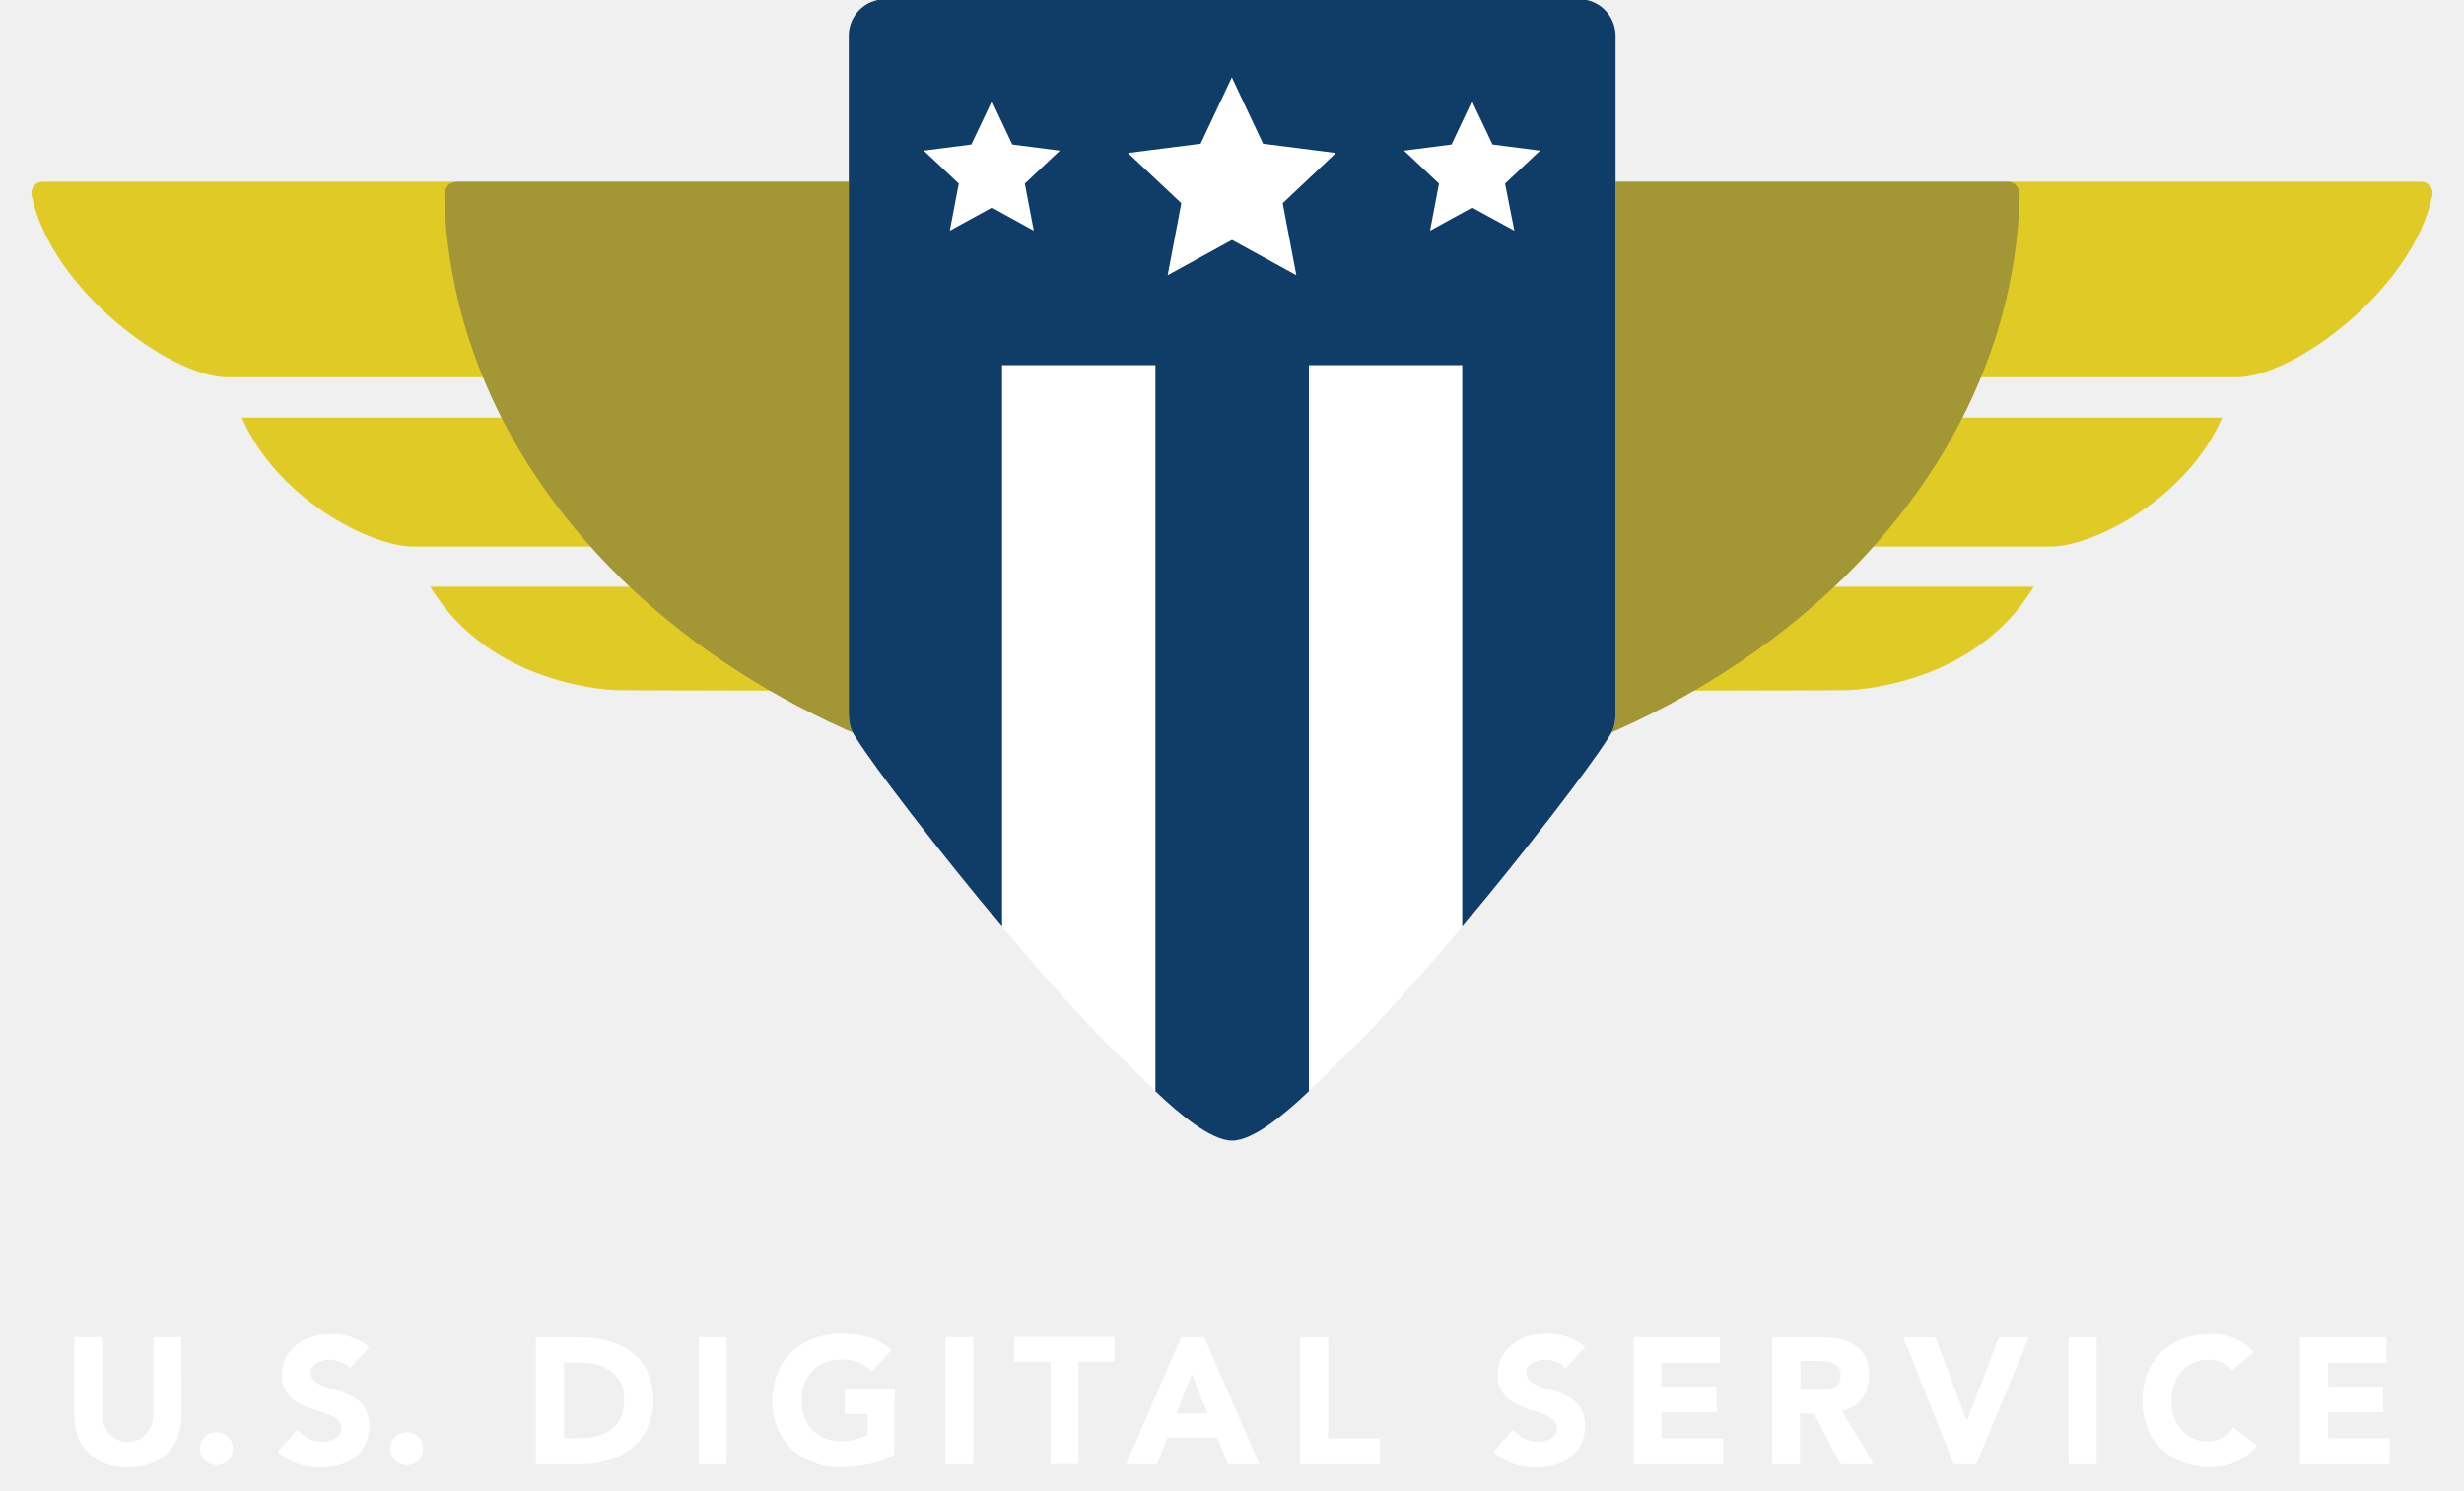
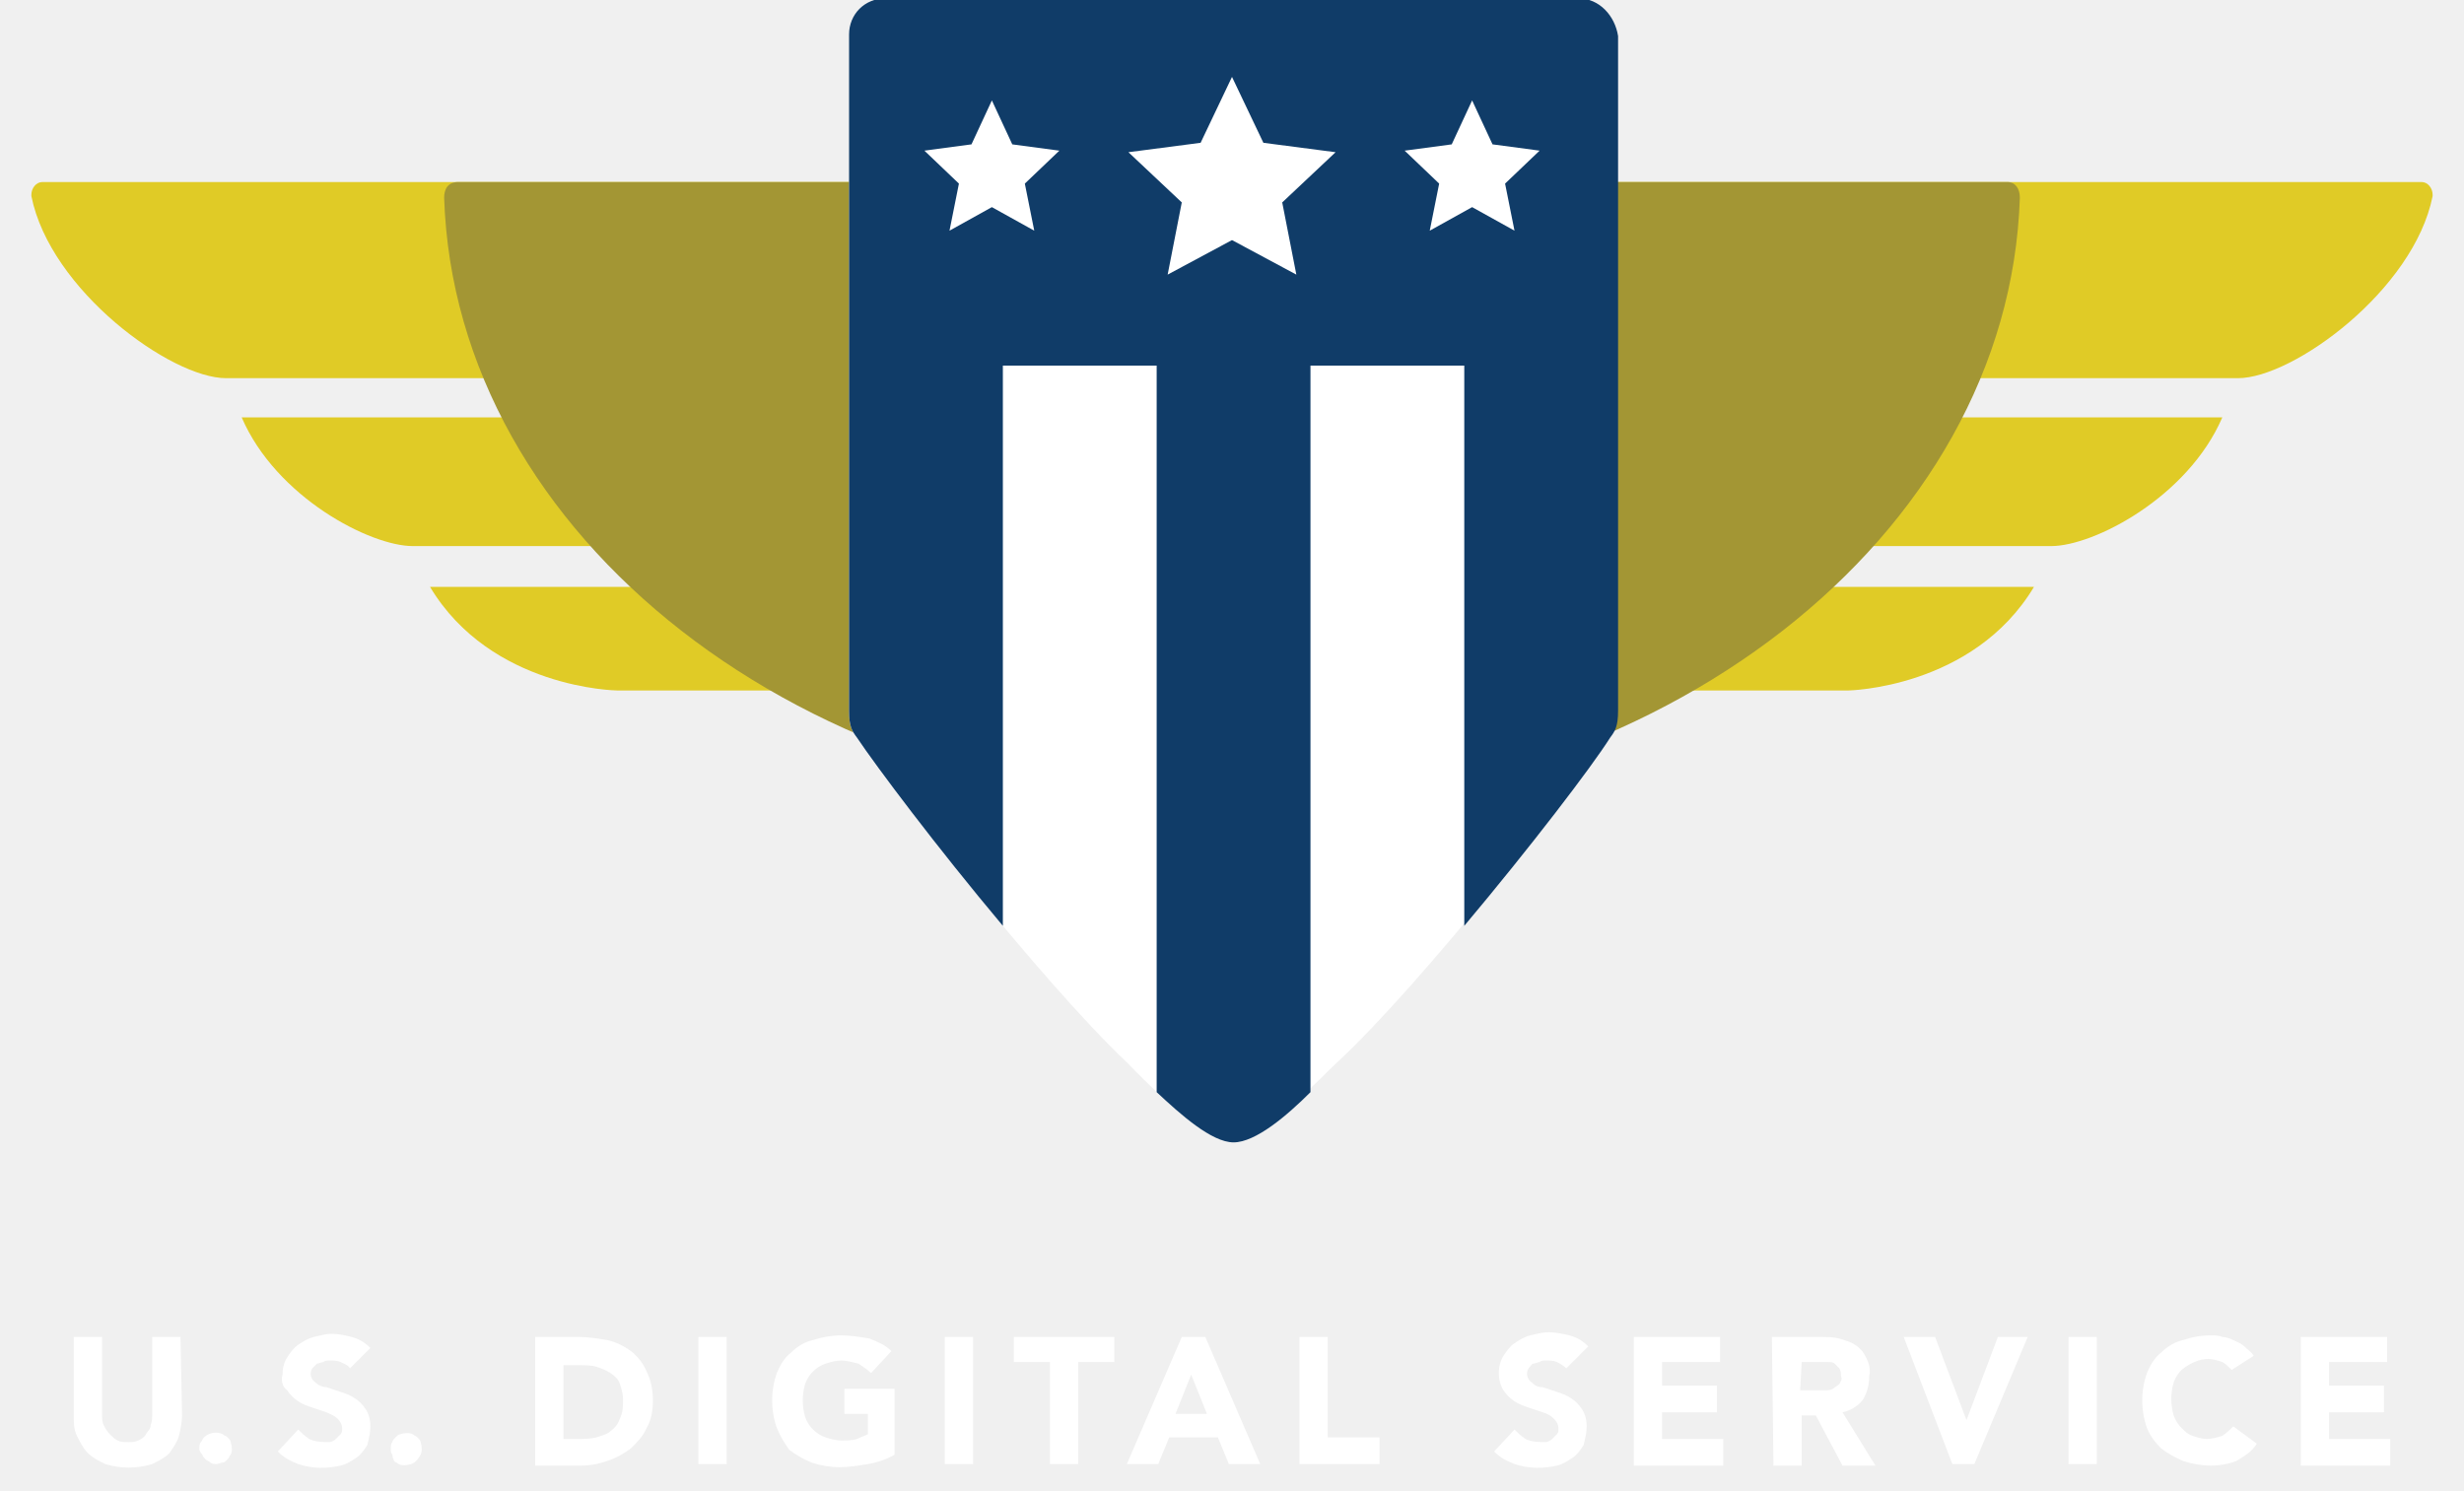
<svg xmlns="http://www.w3.org/2000/svg" version="1.1" id="Layer_1" x="0px" y="0px" viewBox="0 0 157 95" style="enable-background:new 0 0 157 95;" xml:space="preserve">
  <style type="text/css">
	.st0{fill:#FFFFFF;}
	.st1{fill:#E0CB26;}
	.st2{fill:#A39634;}
	.st3{fill:#103C68;}
</style>
  <g>
-     <path class="st0" d="M11.57,90.18c0,0.45-0.07,0.9-0.22,1.33c-0.14,0.39-0.36,0.75-0.65,1.05c-0.3,0.31-0.67,0.54-1.07,0.7   c-0.96,0.34-2,0.34-2.96,0c-0.4-0.15-0.77-0.39-1.07-0.7c-0.29-0.3-0.51-0.66-0.65-1.05c-0.15-0.43-0.22-0.87-0.22-1.33v-4.97h1.78   v4.91c0,0.24,0.04,0.47,0.12,0.7c0.08,0.21,0.19,0.39,0.34,0.56c0.15,0.16,0.32,0.28,0.52,0.37c0.21,0.09,0.43,0.13,0.66,0.13   c0.22,0,0.45-0.04,0.65-0.13c0.19-0.09,0.37-0.21,0.51-0.37c0.15-0.16,0.26-0.35,0.34-0.56c0.08-0.22,0.12-0.46,0.12-0.7v-4.91   h1.78L11.57,90.18z" />
-     <path class="st0" d="M12.74,92.32c0-0.14,0.03-0.28,0.08-0.41c0.05-0.13,0.13-0.24,0.22-0.34c0.31-0.3,0.76-0.38,1.16-0.22   c0.13,0.05,0.24,0.13,0.34,0.22c0.1,0.1,0.17,0.21,0.22,0.34c0.1,0.26,0.1,0.56,0,0.82c-0.05,0.13-0.13,0.24-0.22,0.34   c-0.1,0.1-0.21,0.17-0.34,0.22c-0.13,0.05-0.27,0.08-0.41,0.08c-0.14,0-0.28-0.03-0.41-0.08c-0.13-0.05-0.24-0.13-0.34-0.22   c-0.1-0.1-0.17-0.21-0.22-0.34C12.77,92.6,12.74,92.46,12.74,92.32z" />
-     <path class="st0" d="M22.29,87.19c-0.15-0.19-0.36-0.33-0.59-0.41c-0.22-0.08-0.46-0.13-0.7-0.13c-0.14,0-0.27,0.02-0.4,0.05   c-0.14,0.03-0.27,0.08-0.39,0.14c-0.12,0.06-0.22,0.15-0.3,0.26c-0.2,0.31-0.13,0.72,0.16,0.95c0.21,0.15,0.45,0.26,0.69,0.34   c0.28,0.09,0.58,0.18,0.9,0.27c0.32,0.09,0.62,0.22,0.9,0.39c0.28,0.17,0.52,0.4,0.69,0.68c0.2,0.34,0.29,0.74,0.28,1.13   c0.01,0.41-0.08,0.81-0.25,1.18c-0.16,0.33-0.39,0.61-0.68,0.83c-0.3,0.23-0.63,0.39-0.99,0.49c-0.87,0.24-1.8,0.21-2.66-0.08   c-0.47-0.17-0.9-0.43-1.26-0.78l1.27-1.4c0.18,0.24,0.42,0.44,0.69,0.57c0.4,0.2,0.86,0.25,1.3,0.15c0.14-0.03,0.28-0.08,0.4-0.16   c0.11-0.06,0.21-0.15,0.29-0.26c0.07-0.11,0.11-0.24,0.11-0.38c0.01-0.23-0.1-0.44-0.28-0.58c-0.21-0.16-0.45-0.28-0.7-0.36   c-0.28-0.1-0.59-0.2-0.91-0.3c-0.32-0.1-0.63-0.23-0.92-0.4c-0.28-0.17-0.52-0.39-0.7-0.66c-0.2-0.32-0.3-0.7-0.28-1.08   c-0.01-0.4,0.08-0.79,0.26-1.14c0.17-0.32,0.4-0.6,0.68-0.82c0.3-0.23,0.63-0.4,0.99-0.5c0.37-0.11,0.76-0.17,1.15-0.17   c0.45,0,0.9,0.06,1.33,0.19c0.43,0.13,0.82,0.35,1.16,0.65L22.29,87.19z" />
-     <path class="st0" d="M24.87,92.32c0-0.14,0.03-0.28,0.08-0.41c0.05-0.13,0.13-0.24,0.22-0.34c0.1-0.1,0.21-0.17,0.34-0.22   c0.26-0.11,0.56-0.11,0.82,0c0.13,0.05,0.24,0.13,0.34,0.22c0.1,0.1,0.17,0.21,0.22,0.34c0.1,0.26,0.1,0.56,0,0.82   c-0.1,0.26-0.3,0.46-0.56,0.56c-0.26,0.11-0.56,0.11-0.82,0c-0.13-0.05-0.24-0.13-0.34-0.22c-0.1-0.1-0.17-0.21-0.22-0.34   C24.9,92.6,24.87,92.46,24.87,92.32z" />
-     <path class="st0" d="M34.15,85.21h2.68c0.62,0,1.24,0.07,1.85,0.22c0.55,0.13,1.07,0.37,1.53,0.7c0.44,0.33,0.8,0.77,1.03,1.26   c0.27,0.59,0.4,1.24,0.38,1.89c0.01,0.6-0.11,1.19-0.37,1.73c-0.24,0.49-0.58,0.92-1,1.26c-0.43,0.35-0.92,0.61-1.45,0.77   c-0.56,0.18-1.14,0.27-1.73,0.27h-2.92V85.21z M35.94,91.65h0.93c0.39,0,0.77-0.04,1.15-0.13c0.33-0.07,0.65-0.22,0.92-0.42   c0.27-0.2,0.48-0.46,0.61-0.77c0.16-0.37,0.24-0.76,0.22-1.16c0.01-0.36-0.07-0.71-0.22-1.04c-0.14-0.28-0.35-0.53-0.6-0.73   c-0.27-0.2-0.57-0.34-0.89-0.43c-0.35-0.1-0.71-0.14-1.07-0.14h-1.05V91.65z" />
-     <path class="st0" d="M44.53,85.21h1.78v8.1h-1.78V85.21z" />
-     <path class="st0" d="M56.98,92.73c-0.52,0.27-1.07,0.47-1.65,0.59c-0.57,0.12-1.16,0.18-1.75,0.18c-0.6,0.01-1.19-0.09-1.75-0.3   c-0.51-0.19-0.99-0.47-1.38-0.85c-0.4-0.38-0.71-0.84-0.91-1.34c-0.43-1.13-0.43-2.39,0-3.52c0.2-0.51,0.51-0.97,0.91-1.35   c0.4-0.37,0.87-0.66,1.38-0.85c0.56-0.2,1.15-0.3,1.75-0.3c0.61-0.01,1.21,0.07,1.8,0.23c0.54,0.15,1.03,0.43,1.43,0.81l-1.26,1.37   c-0.23-0.24-0.51-0.44-0.82-0.57c-0.36-0.14-0.75-0.21-1.14-0.19c-0.35-0.01-0.71,0.06-1.03,0.19c-0.3,0.12-0.57,0.31-0.8,0.54   c-0.23,0.24-0.4,0.52-0.51,0.83c-0.24,0.68-0.24,1.41,0,2.09c0.11,0.31,0.29,0.59,0.51,0.82c0.22,0.24,0.5,0.42,0.8,0.54   c0.33,0.13,0.68,0.2,1.03,0.19c0.34,0.01,0.68-0.04,1.01-0.13c0.23-0.07,0.46-0.16,0.68-0.27v-1.32h-1.45V88.5h3.17L56.98,92.73z" />
-     <path class="st0" d="M60.24,85.21h1.78v8.1h-1.78V85.21z" />
-     <path class="st0" d="M66.94,86.78h-2.32v-1.58h6.4v1.58h-2.3v6.52h-1.78V86.78z" />
-     <path class="st0" d="M75.26,85.21h1.47l3.52,8.1h-2.01l-0.7-1.71H74.4l-0.68,1.71h-1.96L75.26,85.21z M75.94,87.56l-0.98,2.51h1.98   L75.94,87.56z" />
-     <path class="st0" d="M82.85,85.21h1.78v6.45h3.3v1.65h-5.09V85.21z" />
-     <path class="st0" d="M99.75,87.19c-0.15-0.19-0.36-0.33-0.59-0.41c-0.23-0.08-0.46-0.13-0.7-0.13c-0.13,0-0.27,0.02-0.4,0.05   c-0.14,0.03-0.27,0.08-0.39,0.14c-0.12,0.06-0.22,0.15-0.3,0.26c-0.2,0.31-0.13,0.72,0.16,0.95c0.21,0.15,0.45,0.26,0.69,0.34   c0.28,0.09,0.58,0.18,0.9,0.27c0.32,0.09,0.62,0.22,0.9,0.39c0.28,0.17,0.52,0.4,0.69,0.68c0.2,0.34,0.29,0.74,0.28,1.13   c0.01,0.41-0.08,0.81-0.25,1.18c-0.16,0.33-0.39,0.61-0.68,0.83c-0.3,0.23-0.63,0.39-0.99,0.49c-0.87,0.24-1.8,0.21-2.66-0.08   c-0.47-0.17-0.9-0.43-1.26-0.78l1.27-1.4c0.18,0.24,0.42,0.44,0.69,0.57c0.4,0.2,0.86,0.25,1.3,0.15c0.14-0.03,0.28-0.08,0.4-0.16   c0.11-0.06,0.21-0.15,0.29-0.26c0.07-0.11,0.11-0.24,0.11-0.38c0.01-0.23-0.1-0.44-0.28-0.58c-0.21-0.16-0.45-0.29-0.7-0.38   c-0.28-0.1-0.59-0.2-0.91-0.3c-0.32-0.1-0.63-0.23-0.91-0.4c-0.28-0.17-0.52-0.39-0.7-0.66c-0.2-0.32-0.3-0.7-0.28-1.08   c-0.01-0.4,0.08-0.79,0.26-1.14c0.16-0.32,0.4-0.6,0.68-0.82c0.3-0.23,0.63-0.4,0.99-0.5c0.37-0.11,0.76-0.17,1.15-0.17   c0.45,0,0.9,0.07,1.33,0.19c0.43,0.13,0.82,0.35,1.16,0.65L99.75,87.19z" />
-     <path class="st0" d="M104.09,85.21h5.5v1.64h-3.72v1.51h3.51V90h-3.51v1.65h3.92v1.66h-5.7V85.21z" />
-     <path class="st0" d="M112.94,85.21h3.12c0.39,0,0.79,0.04,1.17,0.12c0.35,0.07,0.68,0.21,0.97,0.4c0.28,0.19,0.51,0.45,0.66,0.75   c0.18,0.37,0.26,0.78,0.24,1.19c0.02,0.52-0.14,1.03-0.45,1.46c-0.32,0.41-0.79,0.69-1.31,0.76l2.07,3.42h-2.14l-1.7-3.23h-0.88   v3.23h-1.77V85.21z M114.73,88.56h1.05c0.16,0,0.33,0,0.51-0.02c0.17-0.01,0.33-0.04,0.49-0.1c0.14-0.06,0.27-0.15,0.36-0.27   c0.1-0.15,0.15-0.33,0.14-0.51c0.01-0.17-0.04-0.34-0.13-0.49c-0.08-0.12-0.19-0.21-0.32-0.28c-0.14-0.07-0.29-0.11-0.45-0.13   c-0.16-0.02-0.33-0.03-0.49-0.03h-1.17V88.56z" />
-     <path class="st0" d="M121.27,85.21h2.04l2,5.31h0.02l2.04-5.31h1.91l-3.36,8.1h-1.43L121.27,85.21z" />
-     <path class="st0" d="M131.81,85.21h1.78v8.1h-1.78V85.21z" />
-     <path class="st0" d="M142.23,87.31c-0.17-0.21-0.4-0.38-0.65-0.49c-0.28-0.12-0.58-0.18-0.89-0.17c-0.64-0.01-1.25,0.26-1.67,0.74   c-0.22,0.24-0.38,0.52-0.49,0.83c-0.24,0.68-0.24,1.41,0,2.09c0.11,0.3,0.27,0.58,0.48,0.82c0.2,0.23,0.45,0.41,0.73,0.54   c0.28,0.13,0.59,0.2,0.9,0.19c0.34,0.01,0.67-0.07,0.97-0.23c0.28-0.15,0.52-0.37,0.7-0.64l1.49,1.11   c-0.33,0.47-0.78,0.84-1.3,1.06c-0.51,0.22-1.07,0.34-1.63,0.34c-0.6,0.01-1.19-0.1-1.75-0.3c-0.51-0.19-0.98-0.48-1.38-0.85   c-0.4-0.38-0.71-0.84-0.91-1.34c-0.43-1.13-0.43-2.39,0-3.52c0.2-0.51,0.52-0.97,0.91-1.34c0.4-0.37,0.87-0.66,1.38-0.85   c0.56-0.2,1.15-0.3,1.75-0.3c0.24,0,0.48,0.02,0.72,0.06c0.25,0.04,0.49,0.11,0.73,0.2c0.25,0.09,0.48,0.22,0.69,0.37   c0.22,0.16,0.42,0.35,0.59,0.56L142.23,87.31z" />
-     <path class="st0" d="M146.56,85.21h5.5v1.64h-3.72v1.51h3.51V90h-3.51v1.65h3.92v1.66h-5.71V85.21z" />
-     <path class="st1" d="M54.17,44.02v-6.63H27.42c3.86,6.46,11.89,6.59,11.85,6.59C38.38,43.98,44.65,44.01,54.17,44.02z" />
-     <path class="st1" d="M54.17,26.61H15.41c2.2,5.14,8.19,8.22,10.93,8.22h27.82V26.61z" />
-     <path class="st1" d="M54.17,11.58H2.7C2.29,11.6,1.98,11.94,2,12.35c0,0.04,0.01,0.08,0.02,0.12c1.25,5.98,8.85,11.57,12.45,11.57   h39.7V11.58z" />
-     <path class="st1" d="M102.83,44.02v-6.63h26.75c-3.86,6.46-11.89,6.59-11.85,6.59C118.62,43.98,112.35,44.01,102.83,44.02z" />
-     <path class="st1" d="M102.83,26.61h38.76c-2.2,5.14-8.19,8.22-10.93,8.22h-27.82V26.61z" />
-     <path class="st1" d="M102.83,11.58h51.47c0.41,0.02,0.72,0.37,0.7,0.77c0,0.04-0.01,0.08-0.02,0.12   c-1.25,5.98-8.85,11.57-12.45,11.57h-39.7V11.58z" />
-     <path class="st2" d="M28.31,12.62C29,34.25,51.2,51.62,78.5,51.62s49.53-17.39,50.19-39.04c0.04-0.56-0.28-1-0.76-1H29.21   C28.48,11.58,28.28,12.1,28.31,12.62z" />
-     <path class="st0" d="M100.6-0.05H56.4c-1.28,0-2.32,1.04-2.32,2.32v43.12c0,1,0.24,1.28,0.51,1.71   c1.95,3.08,11.82,15.63,17.24,20.67c0.84,0.78,4.6,4.92,6.68,4.92s5.84-4.14,6.68-4.92c5.41-5.04,15.3-17.59,17.24-20.67   c0.27-0.43,0.51-0.71,0.51-1.71V2.27C102.93,0.98,101.89-0.06,100.6-0.05C100.6-0.05,100.6-0.05,100.6-0.05z" />
-     <path class="st3" d="M100.6-0.05H56.4c-1.28,0-2.32,1.04-2.32,2.32v43.12c0,1,0.24,1.28,0.51,1.71c1.16,1.83,5.1,6.99,9.26,11.95   V23.27h9.77v46.27c1.5,1.43,3.54,3.15,4.89,3.15s3.38-1.72,4.89-3.15V23.27h9.77v35.78c4.15-4.95,8.1-10.12,9.26-11.95   c0.27-0.43,0.51-0.71,0.51-1.71V2.27C102.93,0.98,101.89-0.06,100.6-0.05L100.6-0.05z M65.87,14.7l-2.67-1.47l-2.68,1.47l0.57-3   l-2.23-2.1l3.03-0.39l1.31-2.77l1.3,2.77l3.03,0.39l-2.23,2.1L65.87,14.7z M81.73,12.95l0.87,4.59l-4.1-2.25l-4.1,2.25l0.87-4.59   l-3.4-3.2l4.63-0.59l1.99-4.23l1.99,4.23l4.64,0.59L81.73,12.95z M96.49,14.7l-2.69-1.47l-2.68,1.47l0.57-3l-2.23-2.1l3.03-0.39   l1.3-2.77l1.31,2.77l3.03,0.39l-2.23,2.1L96.49,14.7z" />
+     <path class="st0" d="M11.6,90.2c0,0.4-0.1,0.9-0.2,1.3c-0.1,0.4-0.4,0.8-0.6,1.1c-0.3,0.3-0.7,0.5-1.1,0.7c-1,0.3-2,0.3-3,0   c-0.4-0.2-0.8-0.4-1.1-0.7c-0.3-0.3-0.5-0.7-0.7-1.1c-0.2-0.4-0.2-0.9-0.2-1.3v-5h1.8v4.9c0,0.2,0,0.5,0.1,0.7   C6.7,91,6.8,91.2,7,91.4c0.2,0.2,0.3,0.3,0.5,0.4c0.2,0.1,0.4,0.1,0.7,0.1c0.2,0,0.4,0,0.6-0.1c0.2-0.1,0.4-0.2,0.5-0.4   c0.1-0.2,0.3-0.3,0.3-0.6c0.1-0.2,0.1-0.5,0.1-0.7v-4.9h1.8L11.6,90.2z" />
+     <path class="st0" d="M12.7,92.3c0-0.1,0-0.3,0.1-0.4c0.1-0.1,0.1-0.2,0.2-0.3c0.3-0.3,0.8-0.4,1.2-0.2c0.1,0.1,0.2,0.1,0.3,0.2   c0.1,0.1,0.2,0.2,0.2,0.3c0.1,0.3,0.1,0.6,0,0.8c-0.1,0.1-0.1,0.2-0.2,0.3c-0.1,0.1-0.2,0.2-0.3,0.2s-0.3,0.1-0.4,0.1   c-0.1,0-0.3,0-0.4-0.1s-0.2-0.1-0.3-0.2c-0.1-0.1-0.2-0.2-0.2-0.3C12.8,92.6,12.7,92.5,12.7,92.3z" />
+     <path class="st0" d="M22.3,87.2c-0.1-0.2-0.4-0.3-0.6-0.4c-0.2-0.1-0.5-0.1-0.7-0.1c-0.1,0-0.3,0-0.4,0.1c-0.1,0-0.3,0.1-0.4,0.1   c-0.1,0.1-0.2,0.2-0.3,0.3c-0.2,0.3-0.1,0.7,0.2,0.9c0.2,0.2,0.5,0.3,0.7,0.3c0.3,0.1,0.6,0.2,0.9,0.3s0.6,0.2,0.9,0.4   c0.3,0.2,0.5,0.4,0.7,0.7c0.2,0.3,0.3,0.7,0.3,1.1c0,0.4-0.1,0.8-0.2,1.2c-0.2,0.3-0.4,0.6-0.7,0.8c-0.3,0.2-0.6,0.4-1,0.5   c-0.9,0.2-1.8,0.2-2.7-0.1c-0.5-0.2-0.9-0.4-1.3-0.8l1.3-1.4c0.2,0.2,0.4,0.4,0.7,0.6c0.4,0.2,0.9,0.2,1.3,0.2   c0.1,0,0.3-0.1,0.4-0.2c0.1-0.1,0.2-0.2,0.3-0.3c0.1-0.1,0.1-0.2,0.1-0.4c0-0.2-0.1-0.4-0.3-0.6c-0.2-0.2-0.5-0.3-0.7-0.4   c-0.3-0.1-0.6-0.2-0.9-0.3c-0.3-0.1-0.6-0.2-0.9-0.4c-0.3-0.2-0.5-0.4-0.7-0.7C18,88.4,17.9,88,18,87.6c0-0.4,0.1-0.8,0.3-1.1   c0.2-0.3,0.4-0.6,0.7-0.8c0.3-0.2,0.6-0.4,1-0.5c0.4-0.1,0.8-0.2,1.1-0.2c0.5,0,0.9,0.1,1.3,0.2c0.4,0.1,0.8,0.3,1.2,0.7L22.3,87.2   z" />
+     <path class="st0" d="M24.9,92.3c0-0.1,0-0.3,0.1-0.4c0-0.1,0.1-0.2,0.2-0.3c0.1-0.1,0.2-0.2,0.3-0.2c0.3-0.1,0.6-0.1,0.8,0   c0.1,0.1,0.2,0.1,0.3,0.2c0.1,0.1,0.2,0.2,0.2,0.3c0.1,0.3,0.1,0.6,0,0.8s-0.3,0.5-0.6,0.6c-0.3,0.1-0.6,0.1-0.8,0   c-0.1-0.1-0.2-0.1-0.3-0.2C25.1,93,25,92.9,25,92.7C24.9,92.6,24.9,92.5,24.9,92.3z" />
+     <path class="st0" d="M34.2,85.2h2.7c0.6,0,1.2,0.1,1.8,0.2c0.5,0.1,1.1,0.4,1.5,0.7c0.4,0.3,0.8,0.8,1,1.3c0.3,0.6,0.4,1.2,0.4,1.9   c0,0.6-0.1,1.2-0.4,1.7c-0.2,0.5-0.6,0.9-1,1.3c-0.4,0.3-0.9,0.6-1.5,0.8c-0.6,0.2-1.1,0.3-1.7,0.3h-2.9V85.2z M35.9,91.7h0.9   c0.4,0,0.8,0,1.2-0.1c0.3-0.1,0.7-0.2,0.9-0.4c0.3-0.2,0.5-0.5,0.6-0.8c0.2-0.4,0.2-0.8,0.2-1.2c0-0.4-0.1-0.7-0.2-1   c-0.1-0.3-0.3-0.5-0.6-0.7c-0.3-0.2-0.6-0.3-0.9-0.4c-0.3-0.1-0.7-0.1-1.1-0.1h-1C35.9,86.8,35.9,91.7,35.9,91.7z" />
+     <path class="st0" d="M44.5,85.2h1.8v8.1h-1.8V85.2z" />
+     <path class="st0" d="M57,92.7c-0.5,0.3-1.1,0.5-1.7,0.6c-0.6,0.1-1.2,0.2-1.8,0.2c-0.6,0-1.2-0.1-1.8-0.3c-0.5-0.2-1-0.5-1.4-0.8   C50,92,49.7,91.5,49.5,91c-0.4-1.1-0.4-2.4,0-3.5c0.2-0.5,0.5-1,0.9-1.3c0.4-0.4,0.9-0.7,1.4-0.8c0.6-0.2,1.2-0.3,1.8-0.3   c0.6,0,1.2,0.1,1.8,0.2c0.5,0.2,1,0.4,1.4,0.8l-1.3,1.4c-0.2-0.2-0.5-0.4-0.8-0.6c-0.4-0.1-0.8-0.2-1.1-0.2c-0.3,0-0.7,0.1-1,0.2   c-0.3,0.1-0.6,0.3-0.8,0.5c-0.2,0.2-0.4,0.5-0.5,0.8c-0.2,0.7-0.2,1.4,0,2.1c0.1,0.3,0.3,0.6,0.5,0.8c0.2,0.2,0.5,0.4,0.8,0.5   c0.3,0.1,0.7,0.2,1,0.2c0.3,0,0.7,0,1-0.1c0.2-0.1,0.5-0.2,0.7-0.3v-1.3h-1.5v-1.6H57L57,92.7z" />
+     <path class="st0" d="M60.2,85.2H62v8.1h-1.8V85.2z" />
+     <path class="st0" d="M66.9,86.8h-2.3v-1.6H71v1.6h-2.3v6.5h-1.8V86.8z" />
+     <path class="st0" d="M75.3,85.2h1.5l3.5,8.1h-2l-0.7-1.7h-3.1l-0.7,1.7h-2L75.3,85.2z M75.9,87.6l-1,2.5h2L75.9,87.6z" />
+     <path class="st0" d="M82.8,85.2h1.8v6.4h3.3v1.7h-5.1L82.8,85.2L82.8,85.2z" />
+     <path class="st0" d="M99.8,87.2c-0.2-0.2-0.4-0.3-0.6-0.4c-0.2-0.1-0.5-0.1-0.7-0.1c-0.1,0-0.3,0-0.4,0.1c-0.1,0-0.3,0.1-0.4,0.1   s-0.2,0.2-0.3,0.3c-0.2,0.3-0.1,0.7,0.2,0.9c0.2,0.2,0.4,0.3,0.7,0.3c0.3,0.1,0.6,0.2,0.9,0.3s0.6,0.2,0.9,0.4s0.5,0.4,0.7,0.7   c0.2,0.3,0.3,0.7,0.3,1.1c0,0.4-0.1,0.8-0.2,1.2c-0.2,0.3-0.4,0.6-0.7,0.8c-0.3,0.2-0.6,0.4-1,0.5c-0.9,0.2-1.8,0.2-2.7-0.1   c-0.5-0.2-0.9-0.4-1.3-0.8l1.3-1.4c0.2,0.2,0.4,0.4,0.7,0.6c0.4,0.2,0.9,0.2,1.3,0.2c0.1,0,0.3-0.1,0.4-0.2   c0.1-0.1,0.2-0.2,0.3-0.3c0.1-0.1,0.1-0.2,0.1-0.4c0-0.2-0.1-0.4-0.3-0.6c-0.2-0.2-0.4-0.3-0.7-0.4c-0.3-0.1-0.6-0.2-0.9-0.3   c-0.3-0.1-0.6-0.2-0.9-0.4c-0.3-0.2-0.5-0.4-0.7-0.7c-0.2-0.3-0.3-0.7-0.3-1.1c0-0.4,0.1-0.8,0.3-1.1c0.2-0.3,0.4-0.6,0.7-0.8   c0.3-0.2,0.6-0.4,1-0.5c0.4-0.1,0.8-0.2,1.2-0.2c0.4,0,0.9,0.1,1.3,0.2c0.4,0.1,0.8,0.3,1.2,0.7L99.8,87.2z" />
+     <path class="st0" d="M104.1,85.2h5.5v1.6h-3.7v1.5h3.5V90h-3.5v1.7h3.9v1.7h-5.7V85.2z" />
+     <path class="st0" d="M112.9,85.2h3.1c0.4,0,0.8,0,1.2,0.1c0.3,0.1,0.7,0.2,1,0.4c0.3,0.2,0.5,0.4,0.7,0.8c0.2,0.4,0.3,0.8,0.2,1.2   c0,0.5-0.1,1-0.4,1.5c-0.3,0.4-0.8,0.7-1.3,0.8l2.1,3.4h-2.1l-1.7-3.2h-0.9v3.2h-1.8L112.9,85.2L112.9,85.2z M114.7,88.6h1.1   c0.2,0,0.3,0,0.5,0c0.2,0,0.3,0,0.5-0.1c0.1-0.1,0.3-0.2,0.4-0.3c0.1-0.2,0.2-0.3,0.1-0.5c0-0.2,0-0.3-0.1-0.5   c-0.1-0.1-0.2-0.2-0.3-0.3c-0.1-0.1-0.3-0.1-0.4-0.1c-0.2,0-0.3,0-0.5,0h-1.2L114.7,88.6L114.7,88.6z" />
+     <path class="st0" d="M121.3,85.2h2l2,5.3h0l2-5.3h1.9l-3.4,8.1h-1.4L121.3,85.2z" />
+     <path class="st0" d="M131.8,85.2h1.8v8.1h-1.8V85.2z" />
+     <path class="st0" d="M142.2,87.3c-0.2-0.2-0.4-0.4-0.6-0.5c-0.3-0.1-0.6-0.2-0.9-0.2c-0.6,0-1.2,0.3-1.7,0.7   c-0.2,0.2-0.4,0.5-0.5,0.8c-0.2,0.7-0.2,1.4,0,2.1c0.1,0.3,0.3,0.6,0.5,0.8c0.2,0.2,0.4,0.4,0.7,0.5s0.6,0.2,0.9,0.2   c0.3,0,0.7-0.1,1-0.2c0.3-0.2,0.5-0.4,0.7-0.6l1.5,1.1c-0.3,0.5-0.8,0.8-1.3,1.1c-0.5,0.2-1.1,0.3-1.6,0.3c-0.6,0-1.2-0.1-1.8-0.3   c-0.5-0.2-1-0.5-1.4-0.8c-0.4-0.4-0.7-0.8-0.9-1.3c-0.4-1.1-0.4-2.4,0-3.5c0.2-0.5,0.5-1,0.9-1.3c0.4-0.4,0.9-0.7,1.4-0.8   c0.6-0.2,1.1-0.3,1.8-0.3c0.2,0,0.5,0,0.7,0.1c0.2,0,0.5,0.1,0.7,0.2c0.2,0.1,0.5,0.2,0.7,0.4c0.2,0.2,0.4,0.3,0.6,0.6L142.2,87.3z   " />
+     <path class="st0" d="M146.6,85.2h5.5v1.6h-3.7v1.5h3.5V90h-3.5v1.7h3.9v1.7h-5.7L146.6,85.2L146.6,85.2z" />
+     <path class="st1" d="M54.2,44v-6.6H27.4c3.9,6.5,11.9,6.6,11.9,6.6C38.4,44,44.7,44,54.2,44z" />
+     <path class="st1" d="M54.2,26.6H15.4c2.2,5.1,8.2,8.2,10.9,8.2h27.8L54.2,26.6L54.2,26.6z" />
+     <path class="st1" d="M54.2,11.6H2.7c-0.4,0-0.7,0.4-0.7,0.8c0,0,0,0.1,0,0.1c1.2,6,8.9,11.6,12.4,11.6h39.7V11.6z" />
+     <path class="st1" d="M102.8,44v-6.6h26.8c-3.9,6.5-11.9,6.6-11.8,6.6C118.6,44,112.3,44,102.8,44z" />
+     <path class="st1" d="M102.8,26.6h38.8c-2.2,5.1-8.2,8.2-10.9,8.2h-27.8L102.8,26.6L102.8,26.6z" />
+     <path class="st1" d="M102.8,11.6h51.5c0.4,0,0.7,0.4,0.7,0.8c0,0,0,0.1,0,0.1c-1.2,6-8.9,11.6-12.4,11.6h-39.7V11.6z" />
+     <path class="st2" d="M28.3,12.6c0.7,21.6,22.9,39,50.2,39s49.5-17.4,50.2-39c0-0.6-0.3-1-0.8-1H29.2C28.5,11.6,28.3,12.1,28.3,12.6   z" />
+     <path class="st0" d="M100.6-0.1H56.4c-1.3,0-2.3,1-2.3,2.3v43.1c0,1,0.2,1.3,0.5,1.7c2,3.1,11.8,15.6,17.2,20.7   c0.8,0.8,4.6,4.9,6.7,4.9s5.8-4.1,6.7-4.9c5.4-5,15.3-17.6,17.2-20.7c0.3-0.4,0.5-0.7,0.5-1.7V2.3C102.9,1,101.9-0.1,100.6-0.1   L100.6-0.1z" />
+     <path class="st3" d="M100.6-0.1H56.4c-1.3,0-2.3,1-2.3,2.3v43.1c0,1,0.2,1.3,0.5,1.7c1.2,1.8,5.1,7,9.3,12V23.3h9.8v46.3   c1.5,1.4,3.5,3.2,4.9,3.2s3.4-1.7,4.9-3.2V23.3h9.8V59c4.2-5,8.1-10.1,9.3-12c0.3-0.4,0.5-0.7,0.5-1.7V2.3   C102.9,1,101.9-0.1,100.6-0.1L100.6-0.1z M65.9,14.7l-2.7-1.5l-2.7,1.5l0.6-3l-2.2-2.1l3-0.4l1.3-2.8l1.3,2.8l3,0.4l-2.2,2.1   L65.9,14.7z M81.7,12.9l0.9,4.6l-4.1-2.2l-4.1,2.2l0.9-4.6l-3.4-3.2l4.6-0.6l2-4.2l2,4.2l4.6,0.6L81.7,12.9z M96.5,14.7l-2.7-1.5   l-2.7,1.5l0.6-3l-2.2-2.1l3-0.4l1.3-2.8l1.3,2.8l3,0.4l-2.2,2.1L96.5,14.7z" />
  </g>
</svg>
